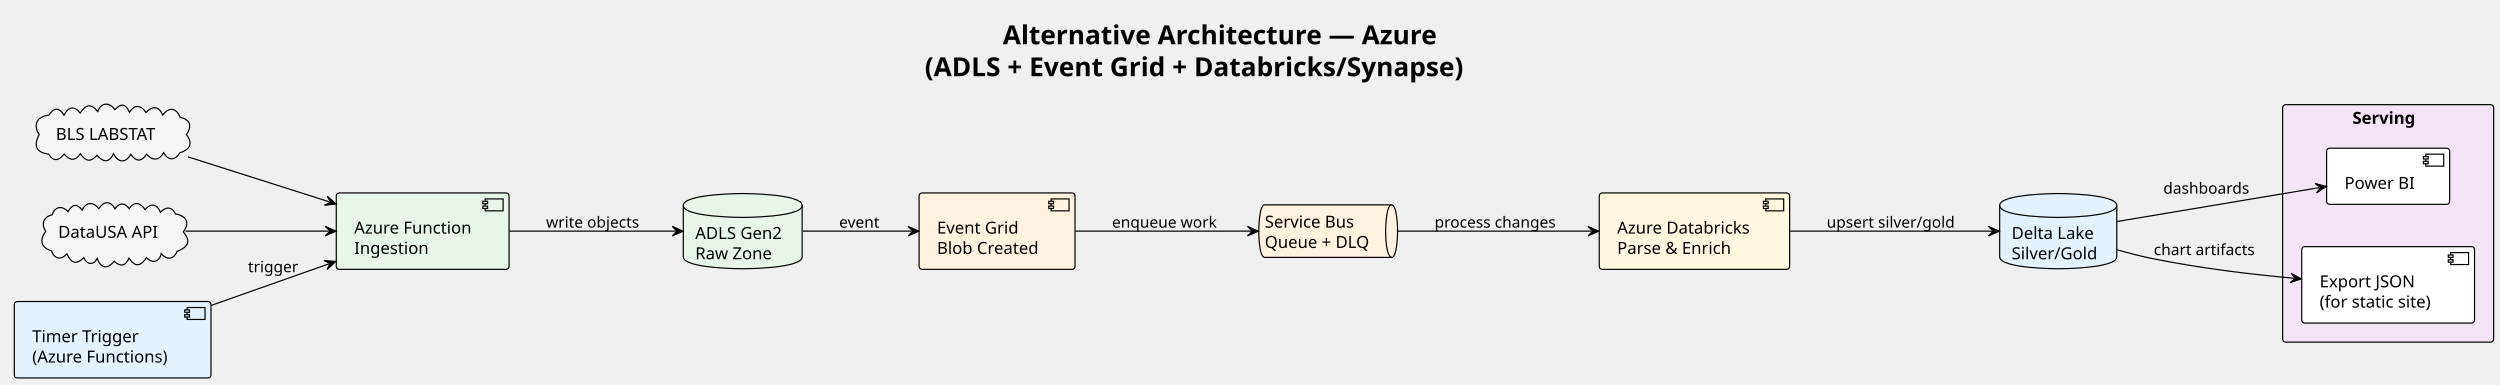
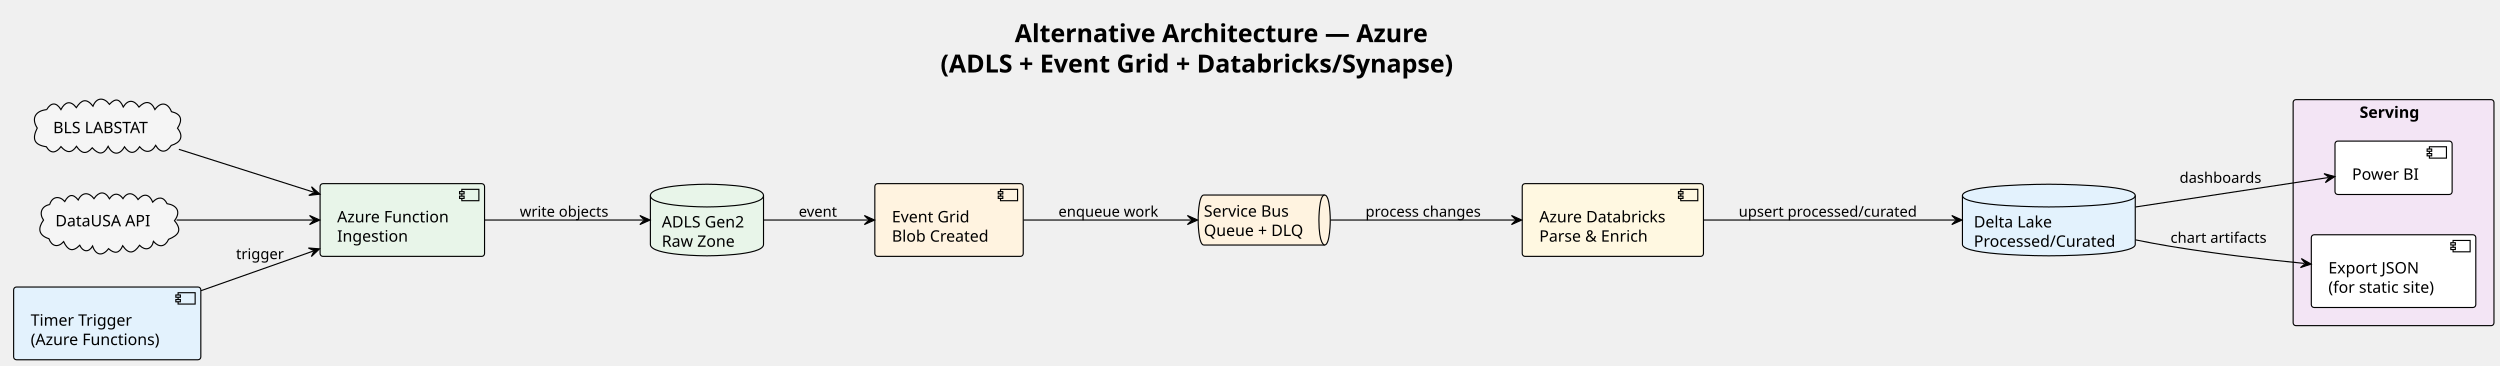
- <svg xmlns="http://www.w3.org/2000/svg" contentStyleType="text/css" data-diagram-type="DESCRIPTION" height="322px" preserveAspectRatio="none" style="width:2095px;height:322px;background:#FFFFFF;" version="1.1" viewBox="0 0 2095 322" width="2095px" zoomAndPan="magnify">
+ <svg xmlns="http://www.w3.org/2000/svg" contentStyleType="text/css" data-diagram-type="DESCRIPTION" height="322px" preserveAspectRatio="none" style="width:2201px;height:322px;background:#FFFFFF;" version="1.1" viewBox="0 0 2201 322" width="2201px" zoomAndPan="magnify">
  <defs />
  <g>
    <g class="title" data-source-line="3">
-       <text fill="#000000" font-family="Verdana" font-size="22" font-weight="bold" lengthAdjust="spacing" textLength="405.937" x="840.367" y="37.118">Alternative Architecture — Azure</text>
-       <text fill="#000000" font-family="Verdana" font-size="22" font-weight="bold" lengthAdjust="spacing" textLength="536.766" x="774.952" y="63.855">(ADLS + Event Grid + Databricks/Synapse)</text>
+       <text fill="#000000" font-family="Verdana" font-size="22" font-weight="bold" lengthAdjust="spacing" textLength="405.937" x="893.377" y="37.118">Alternative Architecture — Azure</text>
+       <text fill="#000000" font-family="Verdana" font-size="22" font-weight="bold" lengthAdjust="spacing" textLength="536.766" x="827.962" y="63.855">(ADLS + Event Grid + Databricks/Synapse)</text>
    </g>
    <g class="cluster" data-qualified-name="Serving" data-source-line="17" id="ent0011">
-       <rect fill="#F3E5F5" height="199" rx="2.5" ry="2.5" style="stroke:#000000;stroke-width:1;" width="176.82" x="1912.85" y="87.715" />
-       <text fill="#000000" font-family="Verdana" font-size="14" font-weight="bold" lengthAdjust="spacing" textLength="59.849" x="1971.336" y="103.79">Serving</text>
+       <rect fill="#F3E5F5" height="199" rx="2.5" ry="2.5" style="stroke:#000000;stroke-width:1;" width="176.81" x="2018.88" y="87.715" />
+       <text fill="#000000" font-family="Verdana" font-size="14" font-weight="bold" lengthAdjust="spacing" textLength="59.849" x="2077.361" y="103.79">Serving</text>
    </g>
    <g class="entity" data-qualified-name="Serving.PBI" data-source-line="18" id="ent0012">
-       <rect fill="#FFFFFF" height="47.015" rx="2.5" ry="2.5" style="stroke:#000000;stroke-width:1;" width="103.123" x="1949.7" y="124.205" />
-       <rect fill="#FFFFFF" height="10" style="stroke:#000000;stroke-width:1;" width="15" x="2032.823" y="129.205" />
-       <rect fill="#FFFFFF" height="2" style="stroke:#000000;stroke-width:1;" width="4" x="2030.823" y="131.205" />
-       <rect fill="#FFFFFF" height="2" style="stroke:#000000;stroke-width:1;" width="4" x="2030.823" y="135.205" />
-       <text fill="#000000" font-family="Verdana" font-size="14" lengthAdjust="spacing" textLength="63.123" x="1964.7" y="158.28">Power BI</text>
+       <rect fill="#FFFFFF" height="47.015" rx="2.5" ry="2.5" style="stroke:#000000;stroke-width:1;" width="103.123" x="2055.73" y="124.205" />
+       <rect fill="#FFFFFF" height="10" style="stroke:#000000;stroke-width:1;" width="15" x="2138.853" y="129.205" />
+       <rect fill="#FFFFFF" height="2" style="stroke:#000000;stroke-width:1;" width="4" x="2136.853" y="131.205" />
+       <rect fill="#FFFFFF" height="2" style="stroke:#000000;stroke-width:1;" width="4" x="2136.853" y="135.205" />
+       <text fill="#000000" font-family="Verdana" font-size="14" lengthAdjust="spacing" textLength="63.123" x="2070.73" y="158.28">Power BI</text>
    </g>
    <g class="entity" data-qualified-name="Serving.Export" data-source-line="19" id="ent0013">
-       <rect fill="#FFFFFF" height="64.029" rx="2.5" ry="2.5" style="stroke:#000000;stroke-width:1;" width="144.815" x="1928.85" y="206.695" />
-       <rect fill="#FFFFFF" height="10" style="stroke:#000000;stroke-width:1;" width="15" x="2053.665" y="211.695" />
-       <rect fill="#FFFFFF" height="2" style="stroke:#000000;stroke-width:1;" width="4" x="2051.665" y="213.695" />
-       <rect fill="#FFFFFF" height="2" style="stroke:#000000;stroke-width:1;" width="4" x="2051.665" y="217.695" />
-       <text fill="#000000" font-family="Verdana" font-size="14" lengthAdjust="spacing" textLength="88.197" x="1943.85" y="240.77">Export JSON</text>
-       <text fill="#000000" font-family="Verdana" font-size="14" lengthAdjust="spacing" textLength="104.815" x="1943.85" y="257.785">(for static site)</text>
+       <rect fill="#FFFFFF" height="64.029" rx="2.5" ry="2.5" style="stroke:#000000;stroke-width:1;" width="144.815" x="2034.88" y="206.695" />
+       <rect fill="#FFFFFF" height="10" style="stroke:#000000;stroke-width:1;" width="15" x="2159.695" y="211.695" />
+       <rect fill="#FFFFFF" height="2" style="stroke:#000000;stroke-width:1;" width="4" x="2157.695" y="213.695" />
+       <rect fill="#FFFFFF" height="2" style="stroke:#000000;stroke-width:1;" width="4" x="2157.695" y="217.695" />
+       <text fill="#000000" font-family="Verdana" font-size="14" lengthAdjust="spacing" textLength="88.197" x="2049.88" y="240.77">Export JSON</text>
+       <text fill="#000000" font-family="Verdana" font-size="14" lengthAdjust="spacing" textLength="104.815" x="2049.88" y="257.785">(for static site)</text>
    </g>
    <g class="entity" data-qualified-name="BLS" data-source-line="5" id="ent0002">
      <path d="M41.079,96.513 C45.001,89.921 49.676,89.933 53.654,96.459 C57.188,89.701 61.965,88.022 67.213,94.735 C71.759,87.748 76.096,86.174 81.87,93.476 C85.004,85.475 91.587,85.547 96.332,91.849 C101.785,85.964 105.497,87.153 108.5,94.162 C112.875,87.224 118.064,87.896 122.358,94.246 C127.849,88.548 132.977,88.767 136.406,96.417 C141.59,89.296 147.731,90.272 150.95,98.303 C159.967,100.447 160.832,105.802 156.271,112.896 C162.213,120.39 158.727,125.624 150.748,128.041 C146.671,134.578 141.098,134.916 137.046,128.014 C133.357,134.659 127.649,134.912 122.914,129.212 C118.565,135.813 114.011,135.72 109.589,129.286 C105.321,136.944 99.022,136.597 95.227,128.847 C91.02,136.792 86.688,136.039 81.207,130.137 C75.818,136.495 71.553,134.987 67.347,128.827 C62.862,135.361 58.402,134.516 53.675,129.104 C49.685,134.46 44.862,135.991 40.783,129.197 C29.678,127.555 28.198,121.995 32.789,112.731 C27.182,103.974 31.5,97.508 41.079,96.513" fill="#F5F5F5" style="stroke:#000000;stroke-width:1;" />
      <text fill="#000000" font-family="Verdana" font-size="14" lengthAdjust="spacing" textLength="95.238" x="46.78" y="117.28">BLS LABSTAT</text>
    </g>
    <g class="entity" data-qualified-name="DataUSA" data-source-line="6" id="ent0003">
      <path d="M43.737,180.095 C45.922,172.835 52.295,172.073 57.032,177.401 C60.342,171.265 64.171,170.116 68.865,176.042 C72.227,168.927 78.3,169.024 82.752,174.875 C86.933,168.691 92.279,167.73 96.367,174.97 C99.966,169.582 104.591,169.699 108.286,174.862 C112.454,168.162 118.079,170.039 121.528,175.636 C126.632,169.74 131.623,170.975 134.447,177.928 C138.851,173.174 143.908,172.788 147.083,179.305 C155.816,180.679 159.583,186.523 153.608,194.298 C160.755,202.811 157.029,207.131 148.443,210.686 C145.312,217.519 139.971,218.169 135.113,212.533 C133.495,219.562 127.892,221.15 122.859,215.957 C117.878,223.132 113.437,224.258 108.027,216.381 C105.107,223.214 100.85,223.687 95.557,218.936 C90.288,225.906 84.272,224.93 81.536,216.613 C78.095,222.638 72.931,221.829 70.205,215.932 C63.632,222.603 59.466,220.028 56.044,212.736 C51.124,218.286 45.541,217.018 43.081,210.164 C33.777,207.196 33.134,200.952 38.309,193.769 C34.248,187.93 36.444,181.427 43.737,180.095" fill="#F5F5F5" style="stroke:#000000;stroke-width:1;" />
      <text fill="#000000" font-family="Verdana" font-size="14" lengthAdjust="spacing" textLength="91.335" x="48.73" y="199.28">DataUSA API</text>
    </g>
    <g class="entity" data-qualified-name="Scheduler" data-source-line="8" id="ent0004">
      <rect fill="#E3F2FD" height="64.029" rx="2.5" ry="2.5" style="stroke:#000000;stroke-width:1;" width="164.804" x="12" y="252.695" />
      <rect fill="#E3F2FD" height="10" style="stroke:#000000;stroke-width:1;" width="15" x="156.804" y="257.695" />
      <rect fill="#E3F2FD" height="2" style="stroke:#000000;stroke-width:1;" width="4" x="154.804" y="259.695" />
      <rect fill="#E3F2FD" height="2" style="stroke:#000000;stroke-width:1;" width="4" x="154.804" y="263.695" />
      <text fill="#000000" font-family="Verdana" font-size="14" lengthAdjust="spacing" textLength="95.525" x="27" y="286.77">Timer Trigger</text>
      <text fill="#000000" font-family="Verdana" font-size="14" lengthAdjust="spacing" textLength="124.804" x="27" y="303.785">(Azure Functions)</text>
    </g>
    <g class="entity" data-qualified-name="Ingest" data-source-line="9" id="ent0005">
      <rect fill="#E8F5E9" height="64.029" rx="2.5" ry="2.5" style="stroke:#000000;stroke-width:1;" width="144.795" x="281.8" y="161.695" />
      <rect fill="#E8F5E9" height="10" style="stroke:#000000;stroke-width:1;" width="15" x="406.595" y="166.695" />
      <rect fill="#E8F5E9" height="2" style="stroke:#000000;stroke-width:1;" width="4" x="404.595" y="168.695" />
      <rect fill="#E8F5E9" height="2" style="stroke:#000000;stroke-width:1;" width="4" x="404.595" y="172.695" />
      <text fill="#000000" font-family="Verdana" font-size="14" lengthAdjust="spacing" textLength="104.795" x="296.8" y="195.77">Azure Function</text>
      <text fill="#000000" font-family="Verdana" font-size="14" lengthAdjust="spacing" textLength="65.823" x="296.8" y="212.785">Ingestion</text>
    </g>
    <g class="entity" data-qualified-name="Raw" data-source-line="10" id="ent0006">
      <path d="M572.6,172.195 C572.6,162.195 622.399,162.195 622.399,162.195 C622.399,162.195 672.198,162.195 672.198,172.195 L672.198,215.224 C672.198,225.224 622.399,225.224 622.399,225.224 C622.399,225.224 572.6,225.224 572.6,215.224 L572.6,172.195" fill="#E8F5E9" style="stroke:#000000;stroke-width:1;" />
      <path d="M572.6,172.195 C572.6,182.195 622.399,182.195 622.399,182.195 C622.399,182.195 672.198,182.195 672.198,172.195" fill="none" style="stroke:#000000;stroke-width:1;" />
      <text fill="#000000" font-family="Verdana" font-size="14" lengthAdjust="spacing" textLength="79.598" x="582.6" y="200.27">ADLS Gen2</text>
      <text fill="#000000" font-family="Verdana" font-size="14" lengthAdjust="spacing" textLength="69.809" x="582.6" y="217.285">Raw Zone</text>
    </g>
    <g class="entity" data-qualified-name="EG" data-source-line="12" id="ent0007">
      <rect fill="#FFF3E0" height="64.029" rx="2.5" ry="2.5" style="stroke:#000000;stroke-width:1;" width="130.658" x="770.2" y="161.695" />
      <rect fill="#FFF3E0" height="10" style="stroke:#000000;stroke-width:1;" width="15" x="880.858" y="166.695" />
      <rect fill="#FFF3E0" height="2" style="stroke:#000000;stroke-width:1;" width="4" x="878.858" y="168.695" />
      <rect fill="#FFF3E0" height="2" style="stroke:#000000;stroke-width:1;" width="4" x="878.858" y="172.695" />
      <text fill="#000000" font-family="Verdana" font-size="14" lengthAdjust="spacing" textLength="74.17" x="785.2" y="195.77">Event Grid</text>
      <text fill="#000000" font-family="Verdana" font-size="14" lengthAdjust="spacing" textLength="90.658" x="785.2" y="212.785">Blob Created</text>
    </g>
    <g class="entity" data-qualified-name="SB" data-source-line="13" id="ent0008">
      <path d="M1059.85,171.695 L1166.168,171.695 C1171.168,171.695 1171.168,193.71 1171.168,193.71 C1171.168,193.71 1171.168,215.724 1166.168,215.724 L1059.85,215.724 C1054.85,215.724 1054.85,193.71 1054.85,193.71 C1054.85,193.71 1054.85,171.695 1059.85,171.695" fill="#FFF3E0" style="stroke:#000000;stroke-width:1;" />
      <path d="M1166.168,171.695 C1161.168,171.695 1161.168,193.71 1161.168,193.71 C1161.168,215.724 1166.168,215.724 1166.168,215.724" fill="none" style="stroke:#000000;stroke-width:1;" />
      <text fill="#000000" font-family="Verdana" font-size="14" lengthAdjust="spacing" textLength="82.318" x="1059.85" y="190.77">Service Bus</text>
      <text fill="#000000" font-family="Verdana" font-size="14" lengthAdjust="spacing" textLength="96.318" x="1059.85" y="207.785">Queue + DLQ</text>
    </g>
    <g class="entity" data-qualified-name="DBX" data-source-line="14" id="ent0009">
      <rect fill="#FFF8E1" height="64.029" rx="2.5" ry="2.5" style="stroke:#000000;stroke-width:1;" width="159.554" x="1340.17" y="161.695" />
      <rect fill="#FFF8E1" height="10" style="stroke:#000000;stroke-width:1;" width="15" x="1479.724" y="166.695" />
      <rect fill="#FFF8E1" height="2" style="stroke:#000000;stroke-width:1;" width="4" x="1477.724" y="168.695" />
      <rect fill="#FFF8E1" height="2" style="stroke:#000000;stroke-width:1;" width="4" x="1477.724" y="172.695" />
      <text fill="#000000" font-family="Verdana" font-size="14" lengthAdjust="spacing" textLength="119.554" x="1355.17" y="195.77">Azure Databricks</text>
      <text fill="#000000" font-family="Verdana" font-size="14" lengthAdjust="spacing" textLength="102.156" x="1355.17" y="212.785">Parse &amp; Enrich</text>
    </g>
    <g class="entity" data-qualified-name="Delta" data-source-line="15" id="ent0010">
-       <path d="M1675.73,172.195 C1675.73,162.195 1724.794,162.195 1724.794,162.195 C1724.794,162.195 1773.858,162.195 1773.858,172.195 L1773.858,215.224 C1773.858,225.224 1724.794,225.224 1724.794,225.224 C1724.794,225.224 1675.73,225.224 1675.73,215.224 L1675.73,172.195" fill="#E3F2FD" style="stroke:#000000;stroke-width:1;" />
-       <path d="M1675.73,172.195 C1675.73,182.195 1724.794,182.195 1724.794,182.195 C1724.794,182.195 1773.858,182.195 1773.858,172.195" fill="none" style="stroke:#000000;stroke-width:1;" />
-       <text fill="#000000" font-family="Verdana" font-size="14" lengthAdjust="spacing" textLength="74.642" x="1685.73" y="200.27">Delta Lake</text>
-       <text fill="#000000" font-family="Verdana" font-size="14" lengthAdjust="spacing" textLength="78.128" x="1685.73" y="217.285">Silver/Gold</text>
+       <path d="M1727.73,172.195 C1727.73,162.195 1803.806,162.195 1803.806,162.195 C1803.806,162.195 1879.882,162.195 1879.882,172.195 L1879.882,215.224 C1879.882,225.224 1803.806,225.224 1803.806,225.224 C1803.806,225.224 1727.73,225.224 1727.73,215.224 L1727.73,172.195" fill="#E3F2FD" style="stroke:#000000;stroke-width:1;" />
+       <path d="M1727.73,172.195 C1727.73,182.195 1803.806,182.195 1803.806,182.195 C1803.806,182.195 1879.882,182.195 1879.882,172.195" fill="none" style="stroke:#000000;stroke-width:1;" />
+       <text fill="#000000" font-family="Verdana" font-size="14" lengthAdjust="spacing" textLength="74.642" x="1737.73" y="200.27">Delta Lake</text>
+       <text fill="#000000" font-family="Verdana" font-size="14" lengthAdjust="spacing" textLength="132.152" x="1737.73" y="217.285">Processed/Curated</text>
    </g>
    <g class="link" data-entity-1="ent0004" data-entity-2="ent0005" data-link-type="dependency" data-source-line="22" id="lnk14">
      <path d="M176.97,255.915 C210.46,244.095 243.233,232.534 275.643,221.084" fill="none" id="Scheduler-to-Ingest" style="stroke:#000000;stroke-width:1;" />
      <polygon fill="#000000" points="281.3,219.085,271.482,218.311,276.586,220.75,274.146,225.855,281.3,219.085" style="stroke:#000000;stroke-width:1;" />
      <text fill="#000000" font-family="Verdana" font-size="13" lengthAdjust="spacing" textLength="43.729" x="207.8" y="228.125">trigger</text>
    </g>
    <g class="link" data-entity-1="ent0002" data-entity-2="ent0005" data-link-type="dependency" data-source-line="23" id="lnk15">
      <path d="M157.48,131.455 C194.88,143.355 236.922,156.726 275.912,169.126" fill="none" id="BLS-to-Ingest" style="stroke:#000000;stroke-width:1;" />
      <polygon fill="#000000" points="281.63,170.945,274.266,164.405,276.865,169.43,271.841,172.029,281.63,170.945" style="stroke:#000000;stroke-width:1;" />
    </g>
    <g class="link" data-entity-1="ent0003" data-entity-2="ent0005" data-link-type="dependency" data-source-line="24" id="lnk16">
      <path d="M155.52,193.715 C193.16,193.715 235.87,193.715 275.52,193.715" fill="none" id="DataUSA-to-Ingest" style="stroke:#000000;stroke-width:1;" />
      <polygon fill="#000000" points="281.52,193.715,272.52,189.715,276.52,193.715,272.52,197.715,281.52,193.715" style="stroke:#000000;stroke-width:1;" />
    </g>
    <g class="link" data-entity-1="ent0005" data-entity-2="ent0006" data-link-type="dependency" data-source-line="25" id="lnk17">
      <path d="M426.89,193.715 C472.93,193.715 525.53,193.715 566.32,193.715" fill="none" id="Ingest-to-Raw" style="stroke:#000000;stroke-width:1;" />
      <polygon fill="#000000" points="572.32,193.715,563.32,189.715,567.32,193.715,563.32,197.715,572.32,193.715" style="stroke:#000000;stroke-width:1;" />
      <text fill="#000000" font-family="Verdana" font-size="13" lengthAdjust="spacing" textLength="84.068" x="457.6" y="190.785">write objects</text>
    </g>
    <g class="link" data-entity-1="ent0006" data-entity-2="ent0007" data-link-type="dependency" data-source-line="26" id="lnk18">
      <path d="M672.63,193.715 C701.63,193.715 732.65,193.715 763.97,193.715" fill="none" id="Raw-to-EG" style="stroke:#000000;stroke-width:1;" />
      <polygon fill="#000000" points="769.97,193.715,760.97,189.715,764.97,193.715,760.97,197.715,769.97,193.715" style="stroke:#000000;stroke-width:1;" />
      <text fill="#000000" font-family="Verdana" font-size="13" lengthAdjust="spacing" textLength="36.531" x="703.2" y="190.785">event</text>
    </g>
    <g class="link" data-entity-1="ent0007" data-entity-2="ent0008" data-link-type="dependency" data-source-line="27" id="lnk19">
      <path d="M901.12,193.715 C947.55,193.715 1003.62,193.715 1048.38,193.715" fill="none" id="EG-to-SB" style="stroke:#000000;stroke-width:1;" />
      <polygon fill="#000000" points="1054.38,193.715,1045.38,189.715,1049.38,193.715,1045.38,197.715,1054.38,193.715" style="stroke:#000000;stroke-width:1;" />
      <text fill="#000000" font-family="Verdana" font-size="13" lengthAdjust="spacing" textLength="92.352" x="931.85" y="190.785">enqueue work</text>
    </g>
    <g class="link" data-entity-1="ent0008" data-entity-2="ent0009" data-link-type="dependency" data-source-line="28" id="lnk20">
      <path d="M1171.37,193.715 C1218.9,193.715 1280.96,193.715 1333.7,193.715" fill="none" id="SB-to-DBX" style="stroke:#000000;stroke-width:1;" />
      <polygon fill="#000000" points="1339.7,193.715,1330.7,189.715,1334.7,193.715,1330.7,197.715,1339.7,193.715" style="stroke:#000000;stroke-width:1;" />
      <text fill="#000000" font-family="Verdana" font-size="13" lengthAdjust="spacing" textLength="107.821" x="1202.17" y="190.785">process changes</text>
    </g>
    <g class="link" data-entity-1="ent0009" data-entity-2="ent0010" data-link-type="dependency" data-source-line="29" id="lnk21">
-       <path d="M1500.12,193.715 C1555.68,193.715 1622.18,193.715 1669.35,193.715" fill="none" id="DBX-to-Delta" style="stroke:#000000;stroke-width:1;" />
-       <polygon fill="#000000" points="1675.35,193.715,1666.35,189.715,1670.35,193.715,1666.35,197.715,1675.35,193.715" style="stroke:#000000;stroke-width:1;" />
-       <text fill="#000000" font-family="Verdana" font-size="13" lengthAdjust="spacing" textLength="114.537" x="1530.73" y="190.785">upsert silver/gold</text>
+       <path d="M1500.07,193.715 C1566.81,193.715 1655.68,193.715 1721.36,193.715" fill="none" id="DBX-to-Delta" style="stroke:#000000;stroke-width:1;" />
+       <polygon fill="#000000" points="1727.36,193.715,1718.36,189.715,1722.36,193.715,1718.36,197.715,1727.36,193.715" style="stroke:#000000;stroke-width:1;" />
+       <text fill="#000000" font-family="Verdana" font-size="13" lengthAdjust="spacing" textLength="166.753" x="1530.73" y="190.785">upsert processed/curated</text>
    </g>
    <g class="link" data-entity-1="ent0010" data-entity-2="ent0012" data-link-type="dependency" data-source-line="30" id="lnk22">
-       <path d="M1774.23,185.595 C1823.48,177.335 1893.543,165.597 1943.602,157.207" fill="none" id="Delta-to-PBI" style="stroke:#000000;stroke-width:1;" />
-       <polygon fill="#000000" points="1949.52,156.215,1939.983,153.758,1944.589,157.041,1941.305,161.648,1949.52,156.215" style="stroke:#000000;stroke-width:1;" />
-       <text fill="#000000" font-family="Verdana" font-size="13" lengthAdjust="spacing" textLength="75.124" x="1812.85" y="162.305">dashboards</text>
+       <path d="M1880.1,182.225 C1934.87,173.865 2001.599,163.679 2049.608,156.359" fill="none" id="Delta-to-PBI" style="stroke:#000000;stroke-width:1;" />
+       <polygon fill="#000000" points="2055.54,155.455,2046.04,152.857,2050.597,156.209,2047.246,160.766,2055.54,155.455" style="stroke:#000000;stroke-width:1;" />
+       <text fill="#000000" font-family="Verdana" font-size="13" lengthAdjust="spacing" textLength="75.124" x="1918.88" y="160.975">dashboards</text>
    </g>
    <g class="link" data-entity-1="ent0010" data-entity-2="ent0013" data-link-type="dependency" data-source-line="31" id="lnk23">
-       <path d="M1774.18,209.395 C1783.93,212.145 1794.16,214.755 1803.85,216.715 C1844.72,224.955 1885.064,229.786 1922.454,233.156" fill="none" id="Delta-to-Export" style="stroke:#000000;stroke-width:1;" />
-       <polygon fill="#000000" points="1928.43,233.695,1919.825,228.903,1923.45,233.246,1919.107,236.871,1928.43,233.695" style="stroke:#000000;stroke-width:1;" />
-       <text fill="#000000" font-family="Verdana" font-size="13" lengthAdjust="spacing" textLength="91.14" x="1804.85" y="213.785">chart artifacts</text>
+       <path d="M1880.1,211.175 C1890.08,213.205 1900.21,215.115 1909.88,216.715 C1951.01,223.495 1991.369,228.203 2028.699,231.903" fill="none" id="Delta-to-Export" style="stroke:#000000;stroke-width:1;" />
+       <polygon fill="#000000" points="2034.67,232.495,2026.108,227.627,2029.694,232.002,2025.319,235.588,2034.67,232.495" style="stroke:#000000;stroke-width:1;" />
+       <text fill="#000000" font-family="Verdana" font-size="13" lengthAdjust="spacing" textLength="91.14" x="1910.88" y="213.785">chart artifacts</text>
    </g>
  </g>
</svg>
